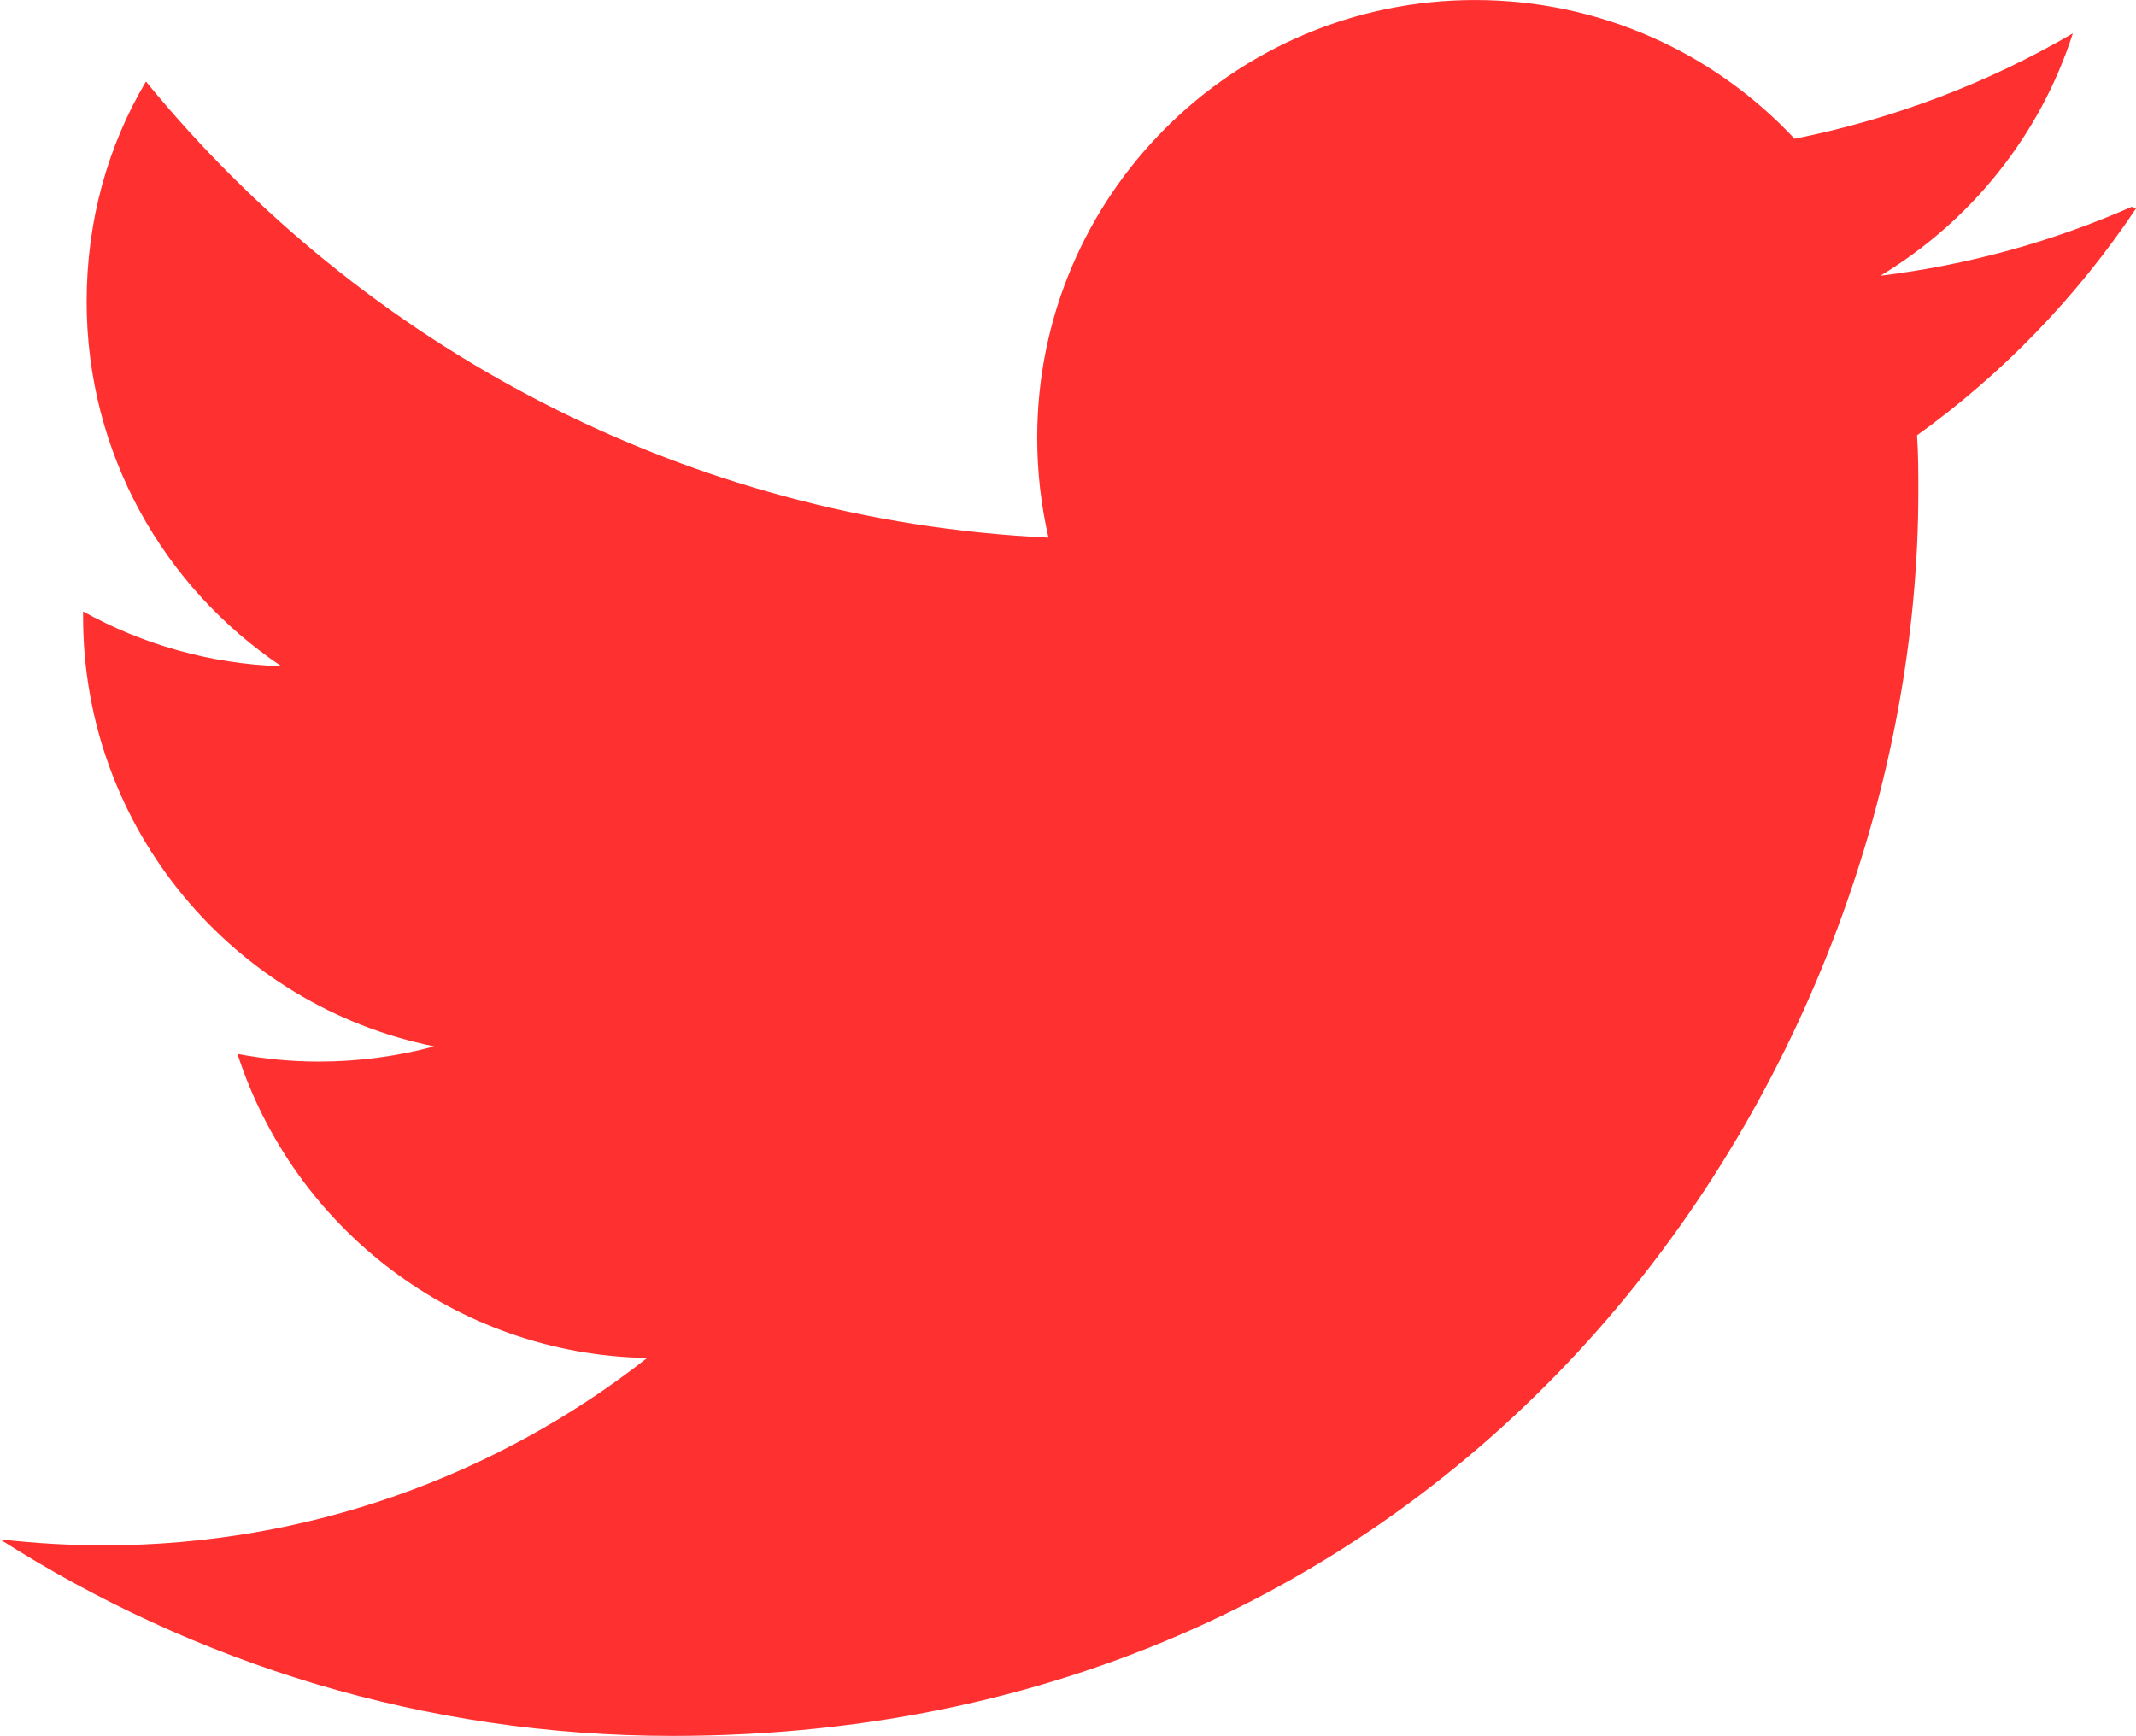
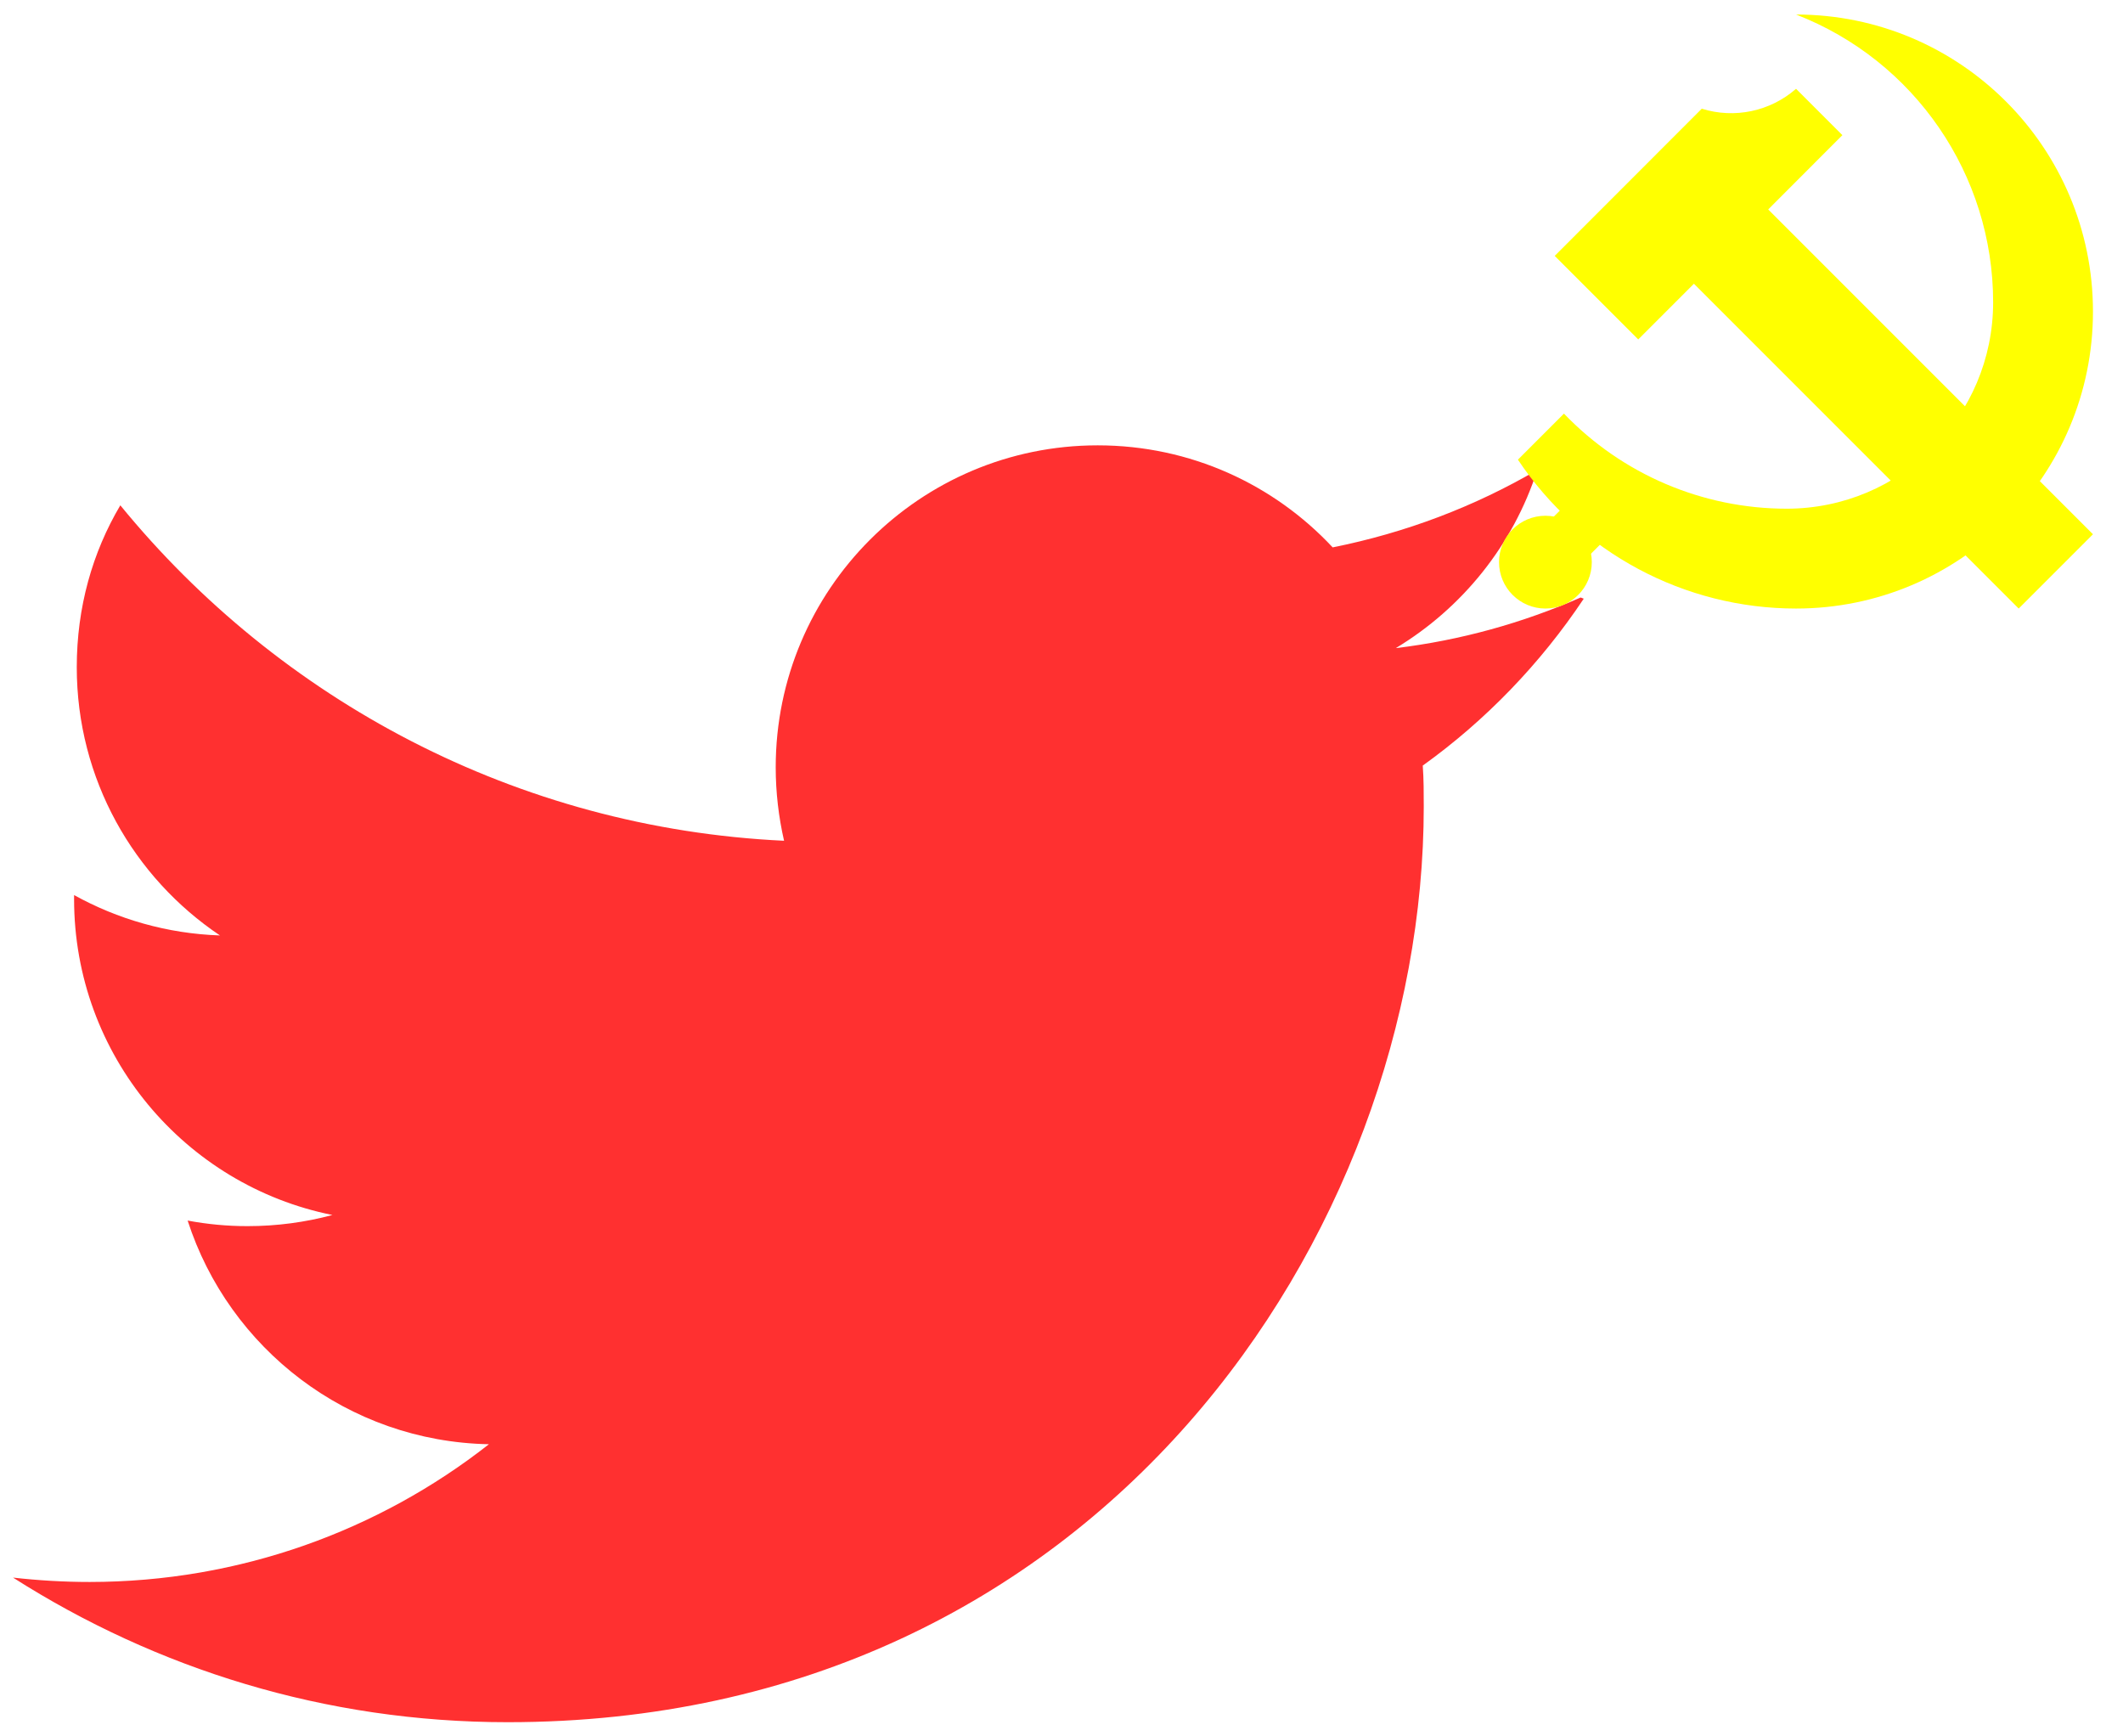
- <svg xmlns="http://www.w3.org/2000/svg" xml:space="preserve" width="210.009mm" height="170.687mm" version="1.1" style="shape-rendering:geometricPrecision; text-rendering:geometricPrecision; image-rendering:optimizeQuality; fill-rule:evenodd; clip-rule:evenodd" viewBox="0 0 21002 17069">
+ <svg xmlns="http://www.w3.org/2000/svg" xml:space="preserve" width="213.5mm" height="174.5mm" version="1.1" style="shape-rendering:geometricPrecision; text-rendering:geometricPrecision; image-rendering:optimizeQuality; fill-rule:evenodd; clip-rule:evenodd" viewBox="0 0 21350 17450">
  <defs>
    <style type="text/css">
   
    .fil0 {fill:#FF3030}
+     .fil1 {fill:yellow;fill-rule:nonzero}
   
  </style>
  </defs>
  <g id="Layer_x0020_1">
-     <path class="fil0" d="M20961 2033c-775,340 -1602,572 -2472,678 887,-535 1569,-1377 1892,-2383 -832,486 -1754,839 -2736,1036 -784,-839 -1901,-1364 -3142,-1364 -2378,0 -4305,1928 -4305,4303 0,341 39,669 111,983 -3579,-169 -6751,-1887 -8874,-4485 -374,631 -583,1366 -583,2165 0,1497 762,2812 1915,3585 -706,-23 -1370,-217 -1950,-539l0 53c0,2087 1482,3827 3453,4224 -361,97 -743,149 -1134,149 -275,0 -538,-26 -801,-75 552,1709 2139,2955 4028,2990 -1470,1154 -3333,1842 -5339,1842 -341,0 -682,-20 -1024,-59 1915,1220 4172,1933 6613,1933 7922,0 12249,-6559 12249,-12238 0,-183 0,-367 -13,-551 841,-603 1575,-1365 2153,-2230l-41 -17 0 0z" />
+     <path class="fil0" d="M15896 6008c-582,255 -1204,430 -1859,509 667,-402 1180,-1035 1423,-1792 -626,366 -1319,631 -2058,779 -589,-631 -1429,-1026 -2363,-1026 -1788,0 -3238,1451 -3238,3237 0,256 30,503 84,739 -2692,-127 -5078,-1419 -6675,-3373 -281,474 -438,1027 -438,1628 0,1126 573,2115 1440,2697 -531,-18 -1030,-164 -1467,-406l0 40c0,1570 1115,2879 2598,3177 -272,73 -559,112 -853,112 -207,0 -405,-19 -603,-56 415,1285 1609,2222 3030,2249 -1106,868 -2507,1385 -4016,1385 -256,0 -513,-15 -770,-44 1440,917 3138,1454 4974,1454 5958,0 9213,-4934 9213,-9205 0,-138 0,-276 -10,-414 633,-454 1185,-1027 1619,-1678l-31 -12 0 0 0 0z" />
+     <g id="_755452432">
+       <path class="fil1" d="M15635 2573l1479 -1480c329,103 688,27 948,-200l466 466 -746 747 3266 3266 -747 747 -3266 -3266 -560 560 -840 -840zm93 1586c586,611 1395,956 2240,956 1147,0 2076,-929 2076,-2076 0,-1281 -788,-2430 -1982,-2893 1649,0 2986,1337 2986,2987 0,1649 -1337,2986 -2986,2986 -1124,0 -2174,-562 -2797,-1497l463 -463zm-280 1213l374 -373 373 373 -373 374 -374 -374z" />
+       <path class="fil1" d="M16008 5652c0,258 -209,467 -466,467 -258,0 -467,-209 -467,-467 0,-257 209,-466 467,-466 257,0 466,209 466,466z" />
+     </g>
  </g>
</svg>
